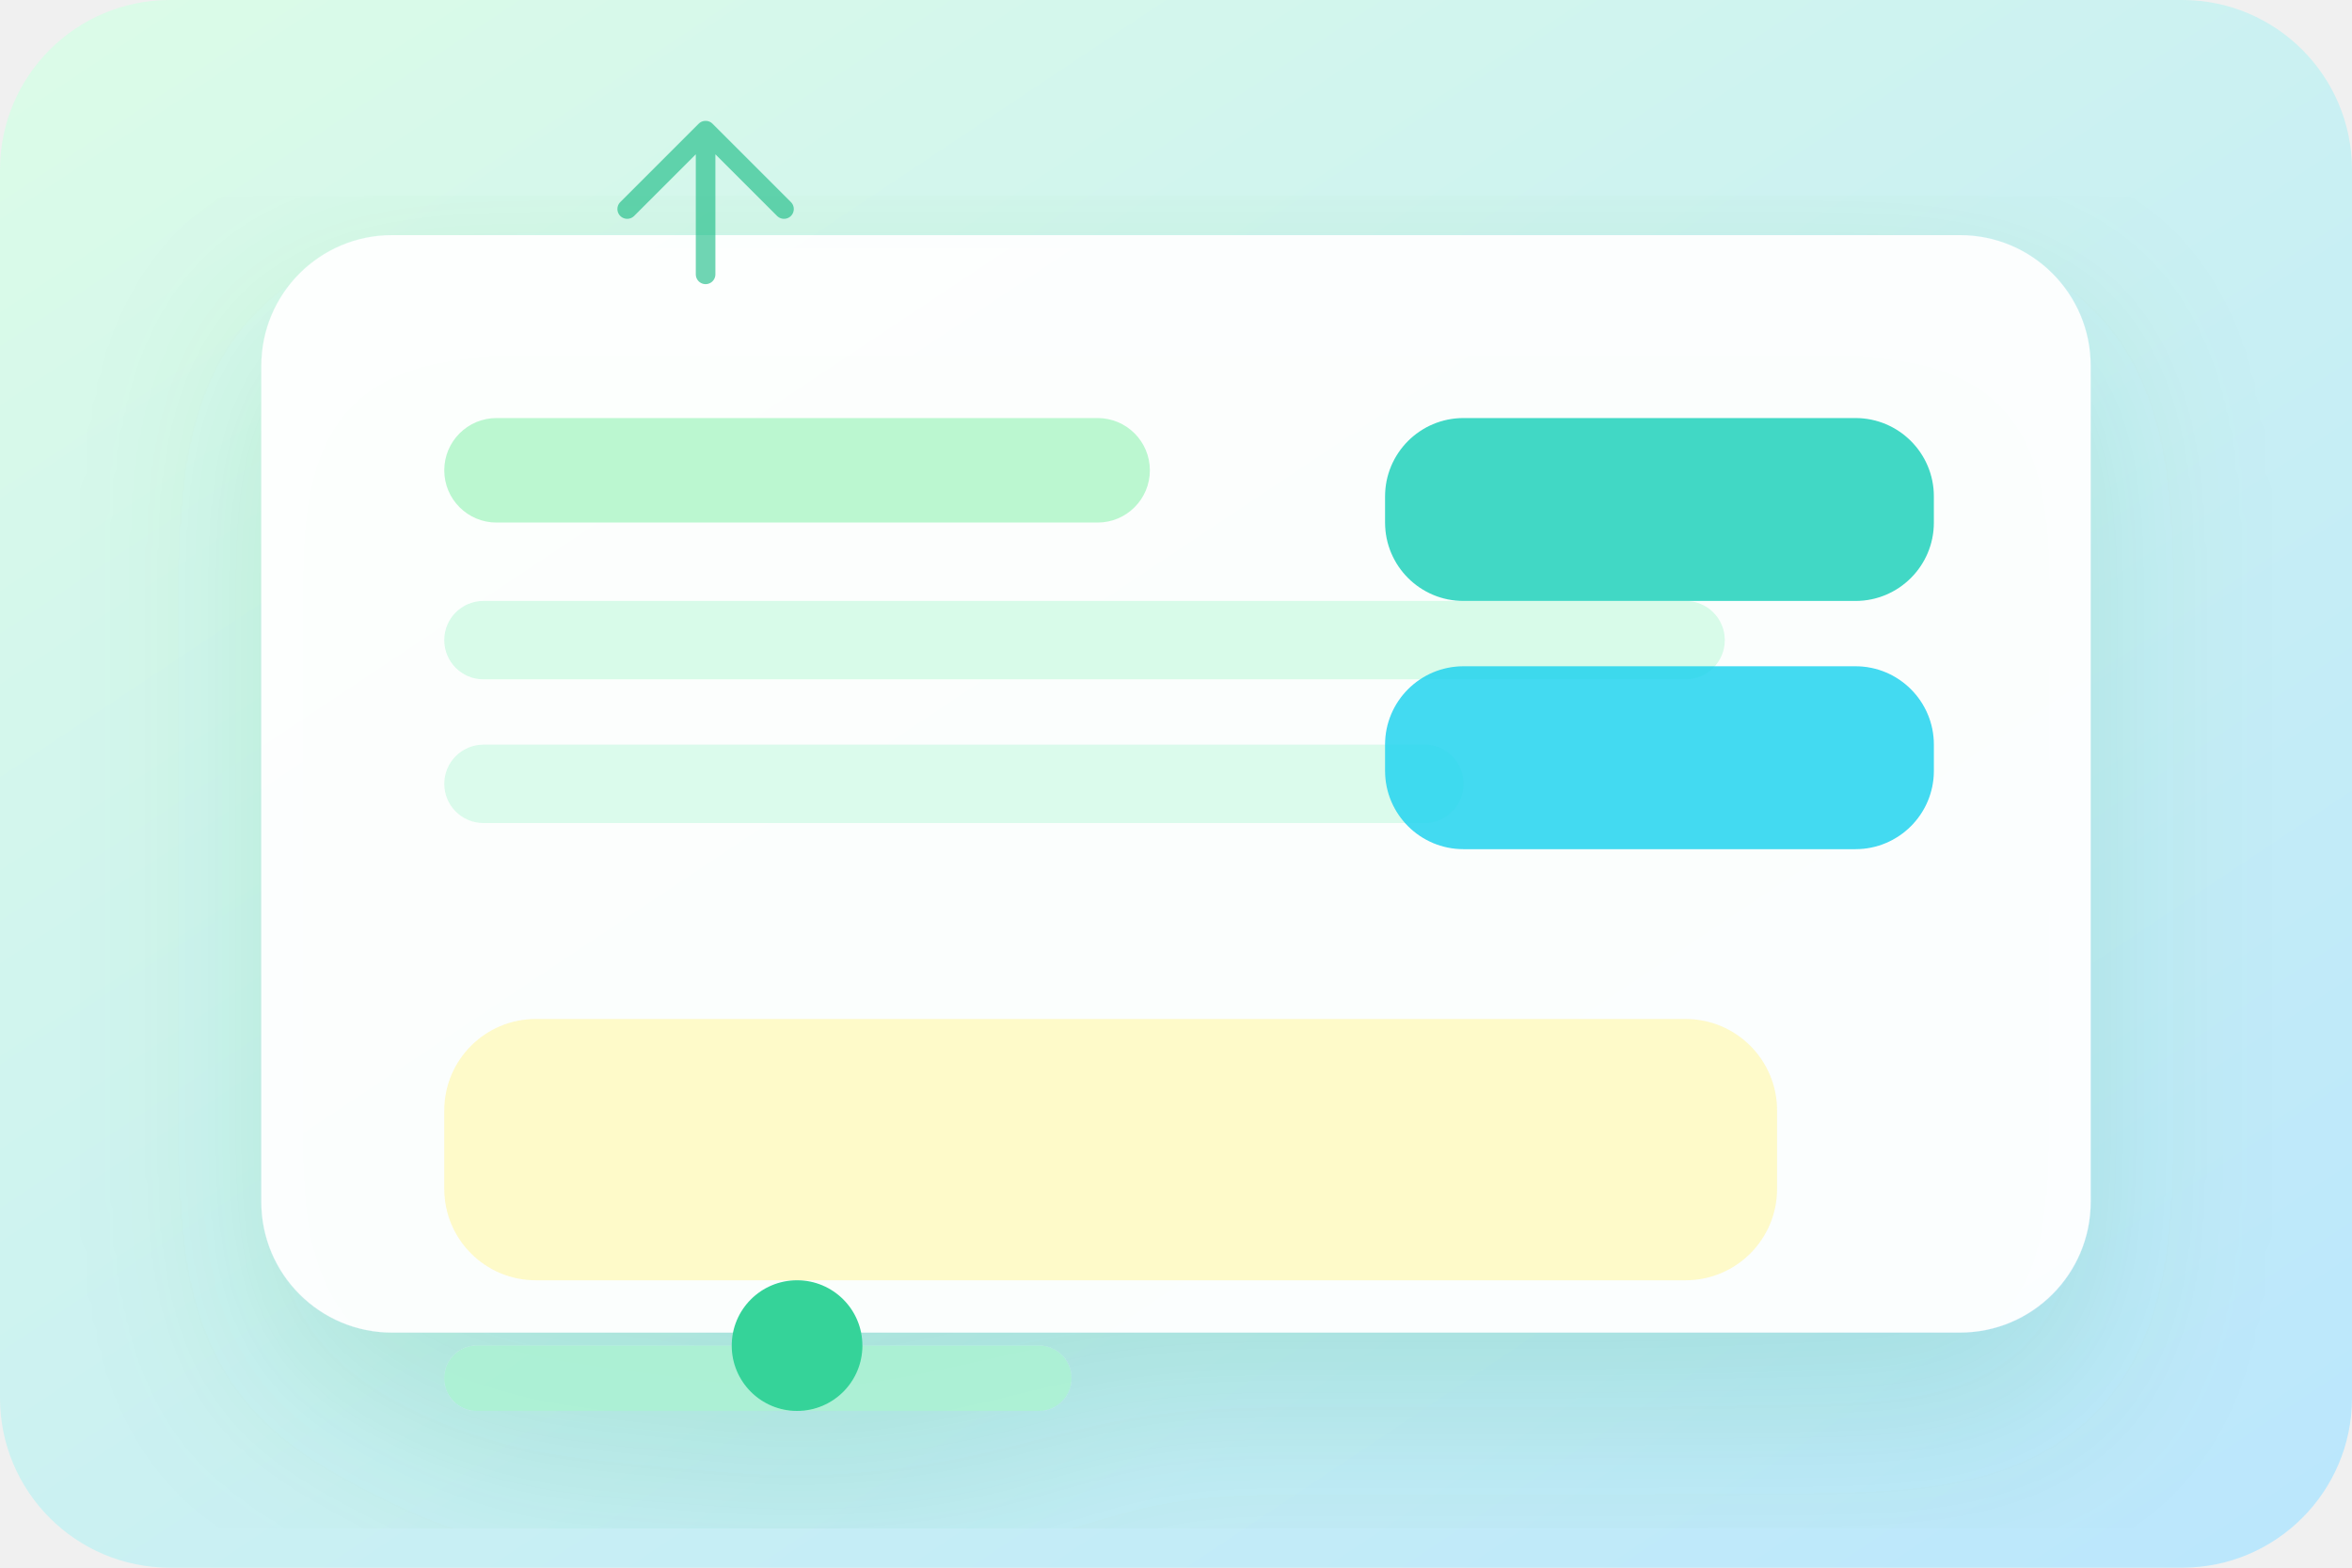
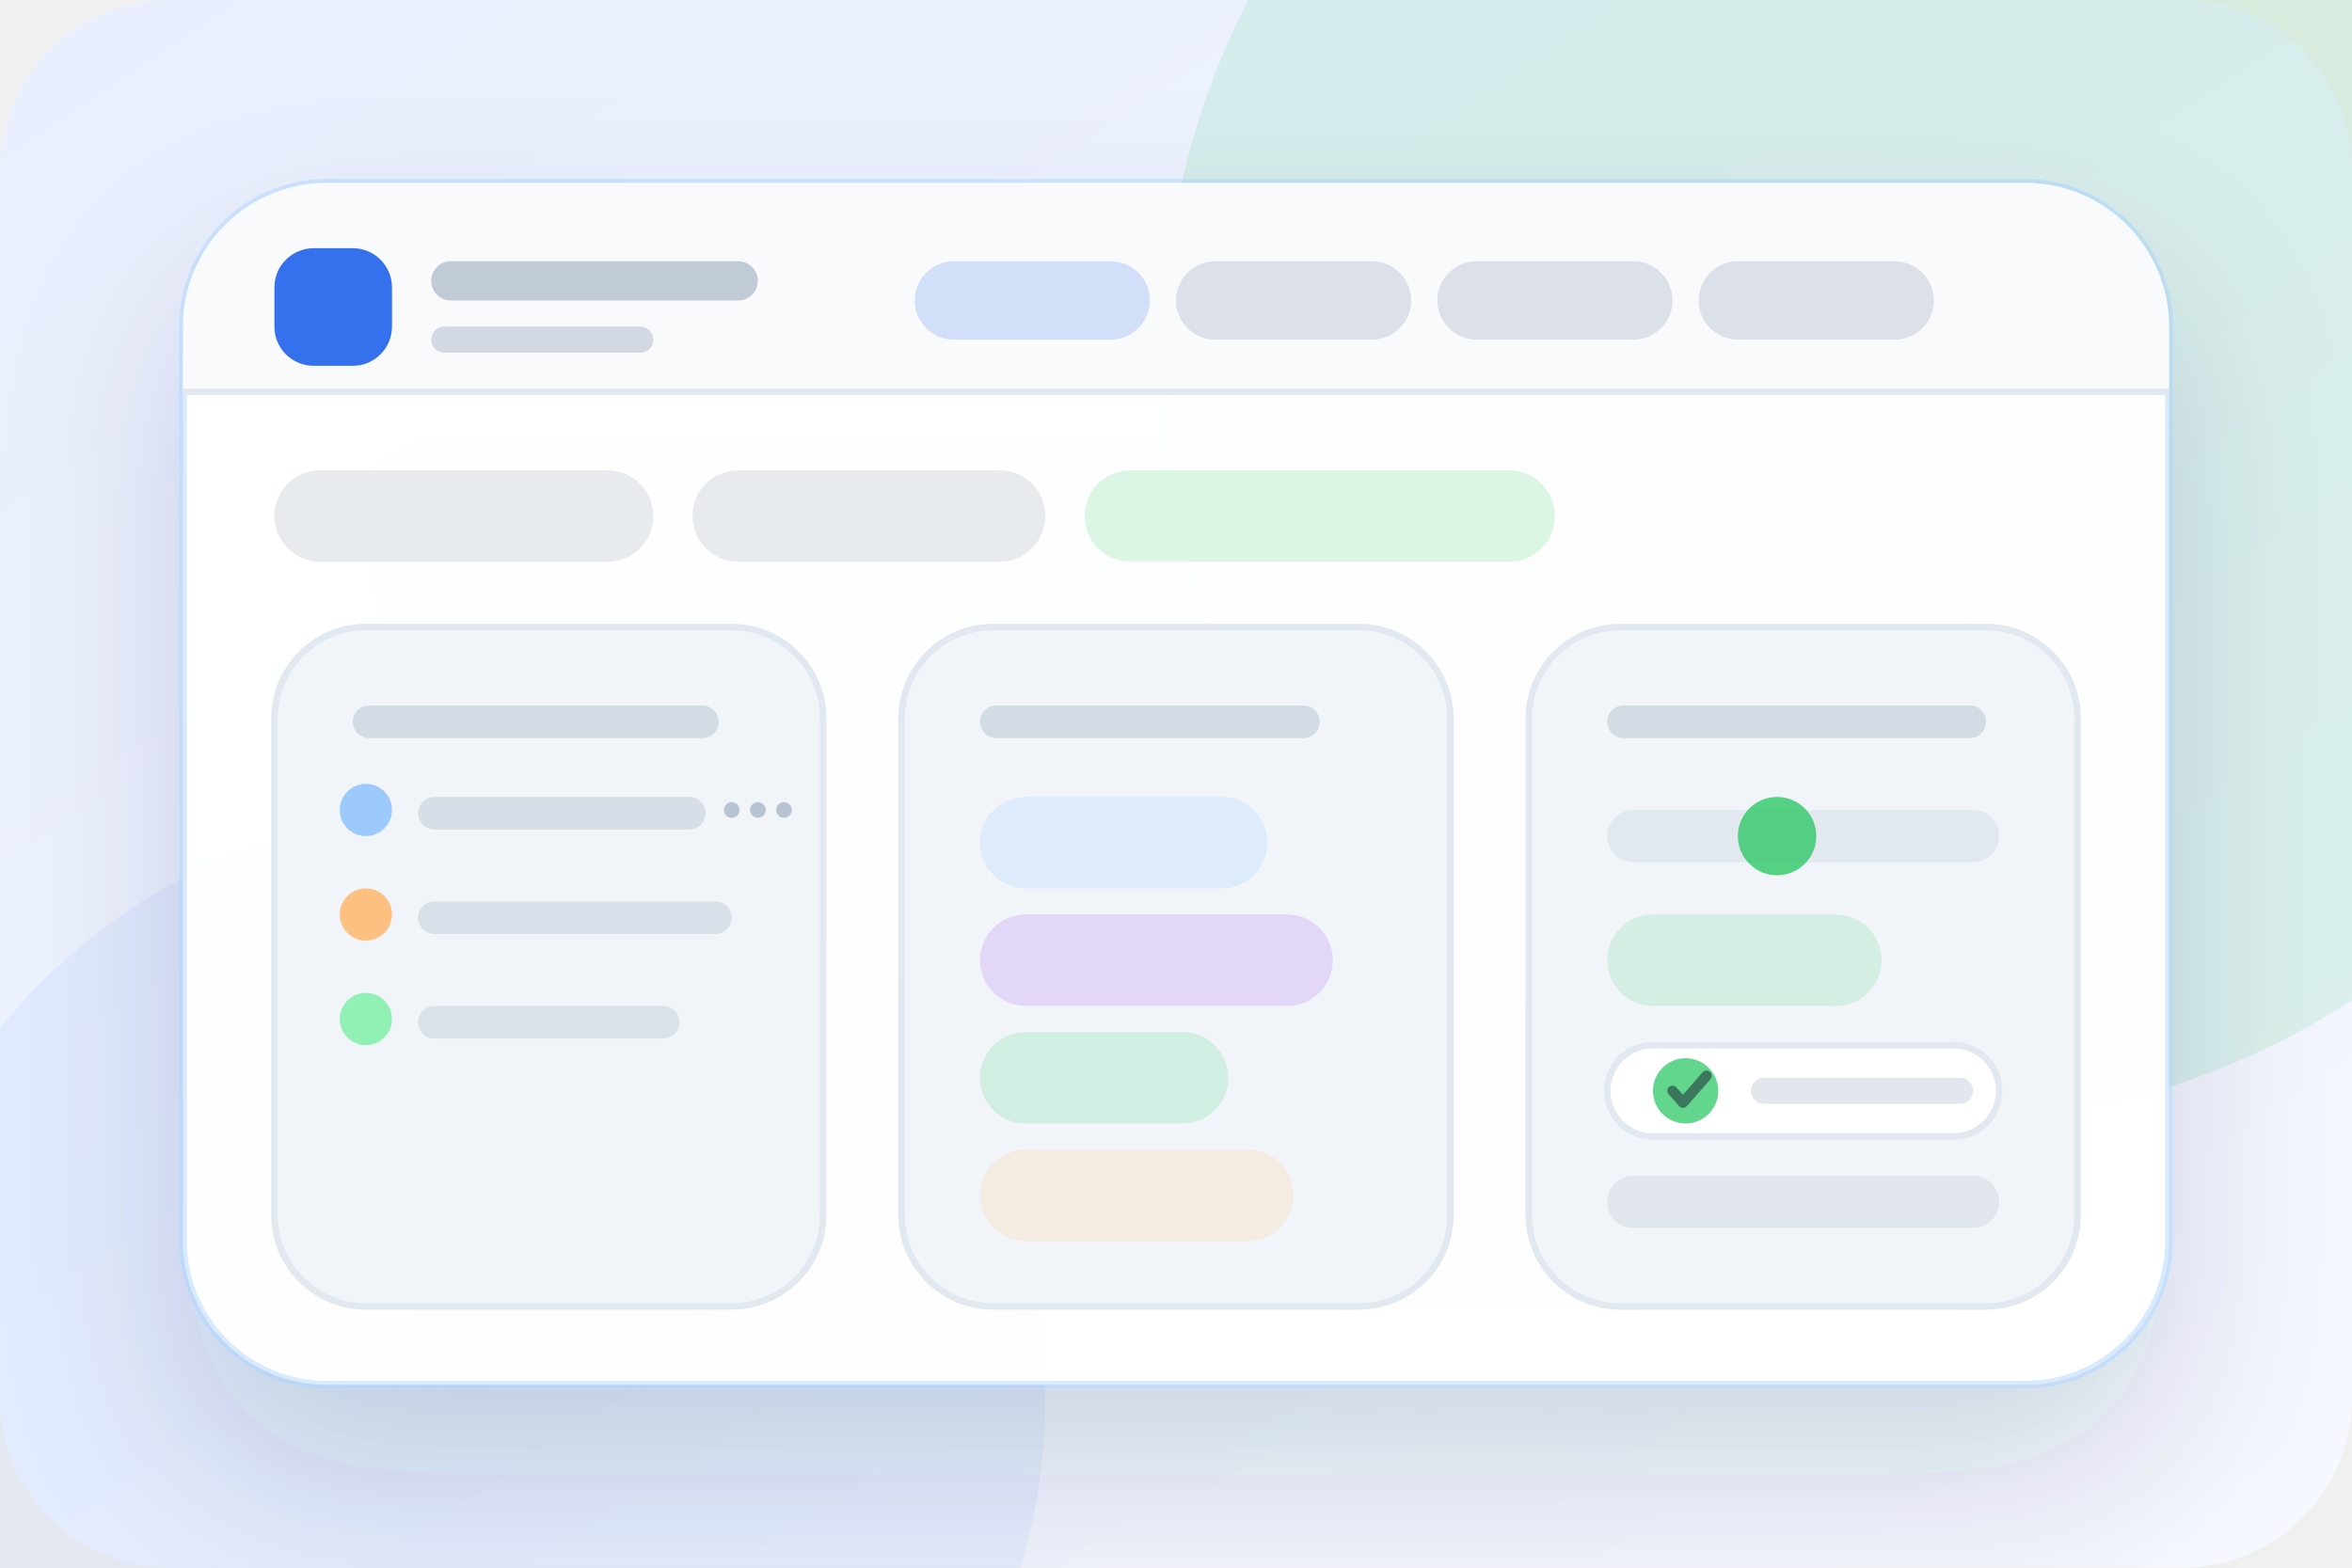
<svg xmlns="http://www.w3.org/2000/svg" viewBox="0 0 360 240" role="img" aria-labelledby="title desc">
  <defs>
-     <linearGradient id="bg" x1="0" x2="1" y1="0" y2="1">
-       <stop offset="0" stop-color="#dcfce7" />
-       <stop offset="1" stop-color="#bae6fd" />
+     <linearGradient id="bg" x1="0" y1="0" x2="1" y2="1">
+       <stop offset="0" stop-color="#e9efff" />
+       <stop offset="1" stop-color="#f6f8ff" />
    </linearGradient>
-     <filter id="shadow" x="-10%" y="-10%" width="120%" height="120%" color-interpolation-filters="sRGB">
-       <feDropShadow dx="0" dy="12" stdDeviation="14" flood-color="#16a34a" flood-opacity="0.16" />
+     <filter id="shadow" x="-20%" y="-20%" width="140%" height="140%" color-interpolation-filters="sRGB">
+       <feDropShadow dx="0" dy="14" stdDeviation="14" flood-color="#10203a" flood-opacity="0.16" />
    </filter>
+     <clipPath id="windowClip">
+       <rect x="28" y="28" width="304" height="184" rx="22" />
+     </clipPath>
  </defs>
  <rect width="360" height="240" rx="26" fill="url(#bg)" />
-   <g transform="translate(40 36)" filter="url(#shadow)">
-     <rect width="280" height="168" rx="20" fill="#ffffff" opacity="0.94" />
-     <rect x="28" y="28" width="108" height="16" rx="8" fill="#bbf7d0" />
-     <rect x="28" y="56" width="196" height="12" rx="6" fill="#d1fae5" opacity="0.85" />
-     <rect x="28" y="78" width="156" height="12" rx="6" fill="#d1fae5" opacity="0.75" />
-     <rect x="28" y="120" width="204" height="40" rx="14" fill="#fef9c3" opacity="0.9" />
-     <rect x="28" y="170" width="96" height="10" rx="5" fill="#a7f3d0" opacity="0.8" />
-     <circle cx="82" cy="170" r="10" fill="#34d399" />
-     <rect x="172" y="28" width="84" height="28" rx="12" fill="#2dd4bf" opacity="0.9" />
-     <rect x="172" y="66" width="84" height="28" rx="12" fill="#22d3ee" opacity="0.85" />
+   <circle cx="296" cy="54" r="118" fill="#22c55e" opacity="0.12" />
+   <circle cx="70" cy="214" r="90" fill="#2563eb" opacity="0.06" />
+   <g filter="url(#shadow)">
+     <rect x="28" y="28" width="304" height="184" rx="22" fill="#ffffff" opacity="0.96" />
+     <rect x="28" y="28" width="304" height="184" rx="22" fill="none" stroke="#93c5fd" stroke-opacity="0.35" stroke-width="1.2" />
+     <g clip-path="url(#windowClip)">
+       <rect x="28" y="28" width="304" height="32" fill="#f8fafc" />
+       <rect x="28" y="59.5" width="304" height="1" fill="#e2e8f0" />
+       <rect x="42" y="38" width="18" height="18" rx="6" fill="#2563eb" opacity="0.92" />
+       <rect x="66" y="40" width="50" height="6" rx="3" fill="#94a3b8" opacity="0.55" />
+       <rect x="66" y="50" width="34" height="4" rx="2" fill="#94a3b8" opacity="0.38" />
+       <rect x="140" y="40" width="36" height="12" rx="6" fill="#2563eb" opacity="0.18" />
+       <rect x="180" y="40" width="36" height="12" rx="6" fill="#94a3b8" opacity="0.28" />
+       <rect x="220" y="40" width="36" height="12" rx="6" fill="#94a3b8" opacity="0.28" />
+       <rect x="260" y="40" width="36" height="12" rx="6" fill="#94a3b8" opacity="0.28" />
+       <rect x="42" y="72" width="58" height="14" rx="7" fill="#94a3b8" opacity="0.22" />
+       <rect x="106" y="72" width="54" height="14" rx="7" fill="#94a3b8" opacity="0.22" />
+       <rect x="166" y="72" width="72" height="14" rx="7" fill="#22c55e" opacity="0.16" />
+       <rect x="42" y="96" width="84" height="104" rx="14" fill="#f1f5f9" stroke="#e2e8f0" />
+       <rect x="54" y="108" width="56" height="5" rx="2.5" fill="#94a3b8" opacity="0.32" />
+       <circle cx="56" cy="124" r="4" fill="#93c5fd" opacity="0.9" />
+       <rect x="64" y="122" width="44" height="5" rx="2.5" fill="#94a3b8" opacity="0.28" />
+       <circle cx="56" cy="140" r="4" fill="#fdba74" opacity="0.9" />
+       <rect x="64" y="138" width="48" height="5" rx="2.5" fill="#94a3b8" opacity="0.26" />
+       <circle cx="56" cy="156" r="4" fill="#86efac" opacity="0.9" />
+       <rect x="64" y="154" width="40" height="5" rx="2.5" fill="#94a3b8" opacity="0.24" />
+       <circle cx="112" cy="124" r="1.2" fill="#94a3b8" opacity="0.6" />
+       <circle cx="116" cy="124" r="1.2" fill="#94a3b8" opacity="0.6" />
+       <circle cx="120" cy="124" r="1.2" fill="#94a3b8" opacity="0.6" />
+       <rect x="138" y="96" width="84" height="104" rx="14" fill="#f1f5f9" stroke="#e2e8f0" />
+       <rect x="150" y="108" width="52" height="5" rx="2.5" fill="#94a3b8" opacity="0.32" />
+       <rect x="150" y="122" width="44" height="14" rx="7" fill="#93c5fd" opacity="0.2" />
+       <rect x="150" y="140" width="54" height="14" rx="7" fill="#9333ea" opacity="0.16" />
+       <rect x="150" y="158" width="38" height="14" rx="7" fill="#22c55e" opacity="0.16" />
+       <rect x="150" y="176" width="48" height="14" rx="7" fill="#fdba74" opacity="0.18" />
+       <rect x="234" y="96" width="84" height="104" rx="14" fill="#f1f5f9" stroke="#e2e8f0" />
+       <rect x="246" y="108" width="58" height="5" rx="2.5" fill="#94a3b8" opacity="0.32" />
+       <rect x="246" y="124" width="60" height="8" rx="4" fill="#e2e8f0" />
+       <circle cx="272" cy="128" r="6" fill="#22c55e" opacity="0.75" />
+       <rect x="246" y="140" width="42" height="14" rx="7" fill="#22c55e" opacity="0.14" />
+       <rect x="246" y="160" width="60" height="14" rx="7" fill="#ffffff" stroke="#e2e8f0" />
+       <circle cx="258" cy="167" r="5" fill="#22c55e" opacity="0.7" />
+       <path d="M256 167l1.6 1.8 3.6-4.1" fill="none" stroke="#0f172a" stroke-width="1.6" stroke-linecap="round" stroke-linejoin="round" opacity="0.5" />
+       <rect x="268" y="165" width="34" height="4" rx="2" fill="#94a3b8" opacity="0.26" />
+       <rect x="246" y="180" width="60" height="8" rx="4" fill="#94a3b8" opacity="0.18" />
+     </g>
  </g>
-   <path d="M96 32l12-12 12 12M108 20v22" stroke="#10b981" stroke-width="3" stroke-linecap="round" stroke-linejoin="round" fill="none" opacity="0.6" />
</svg>
